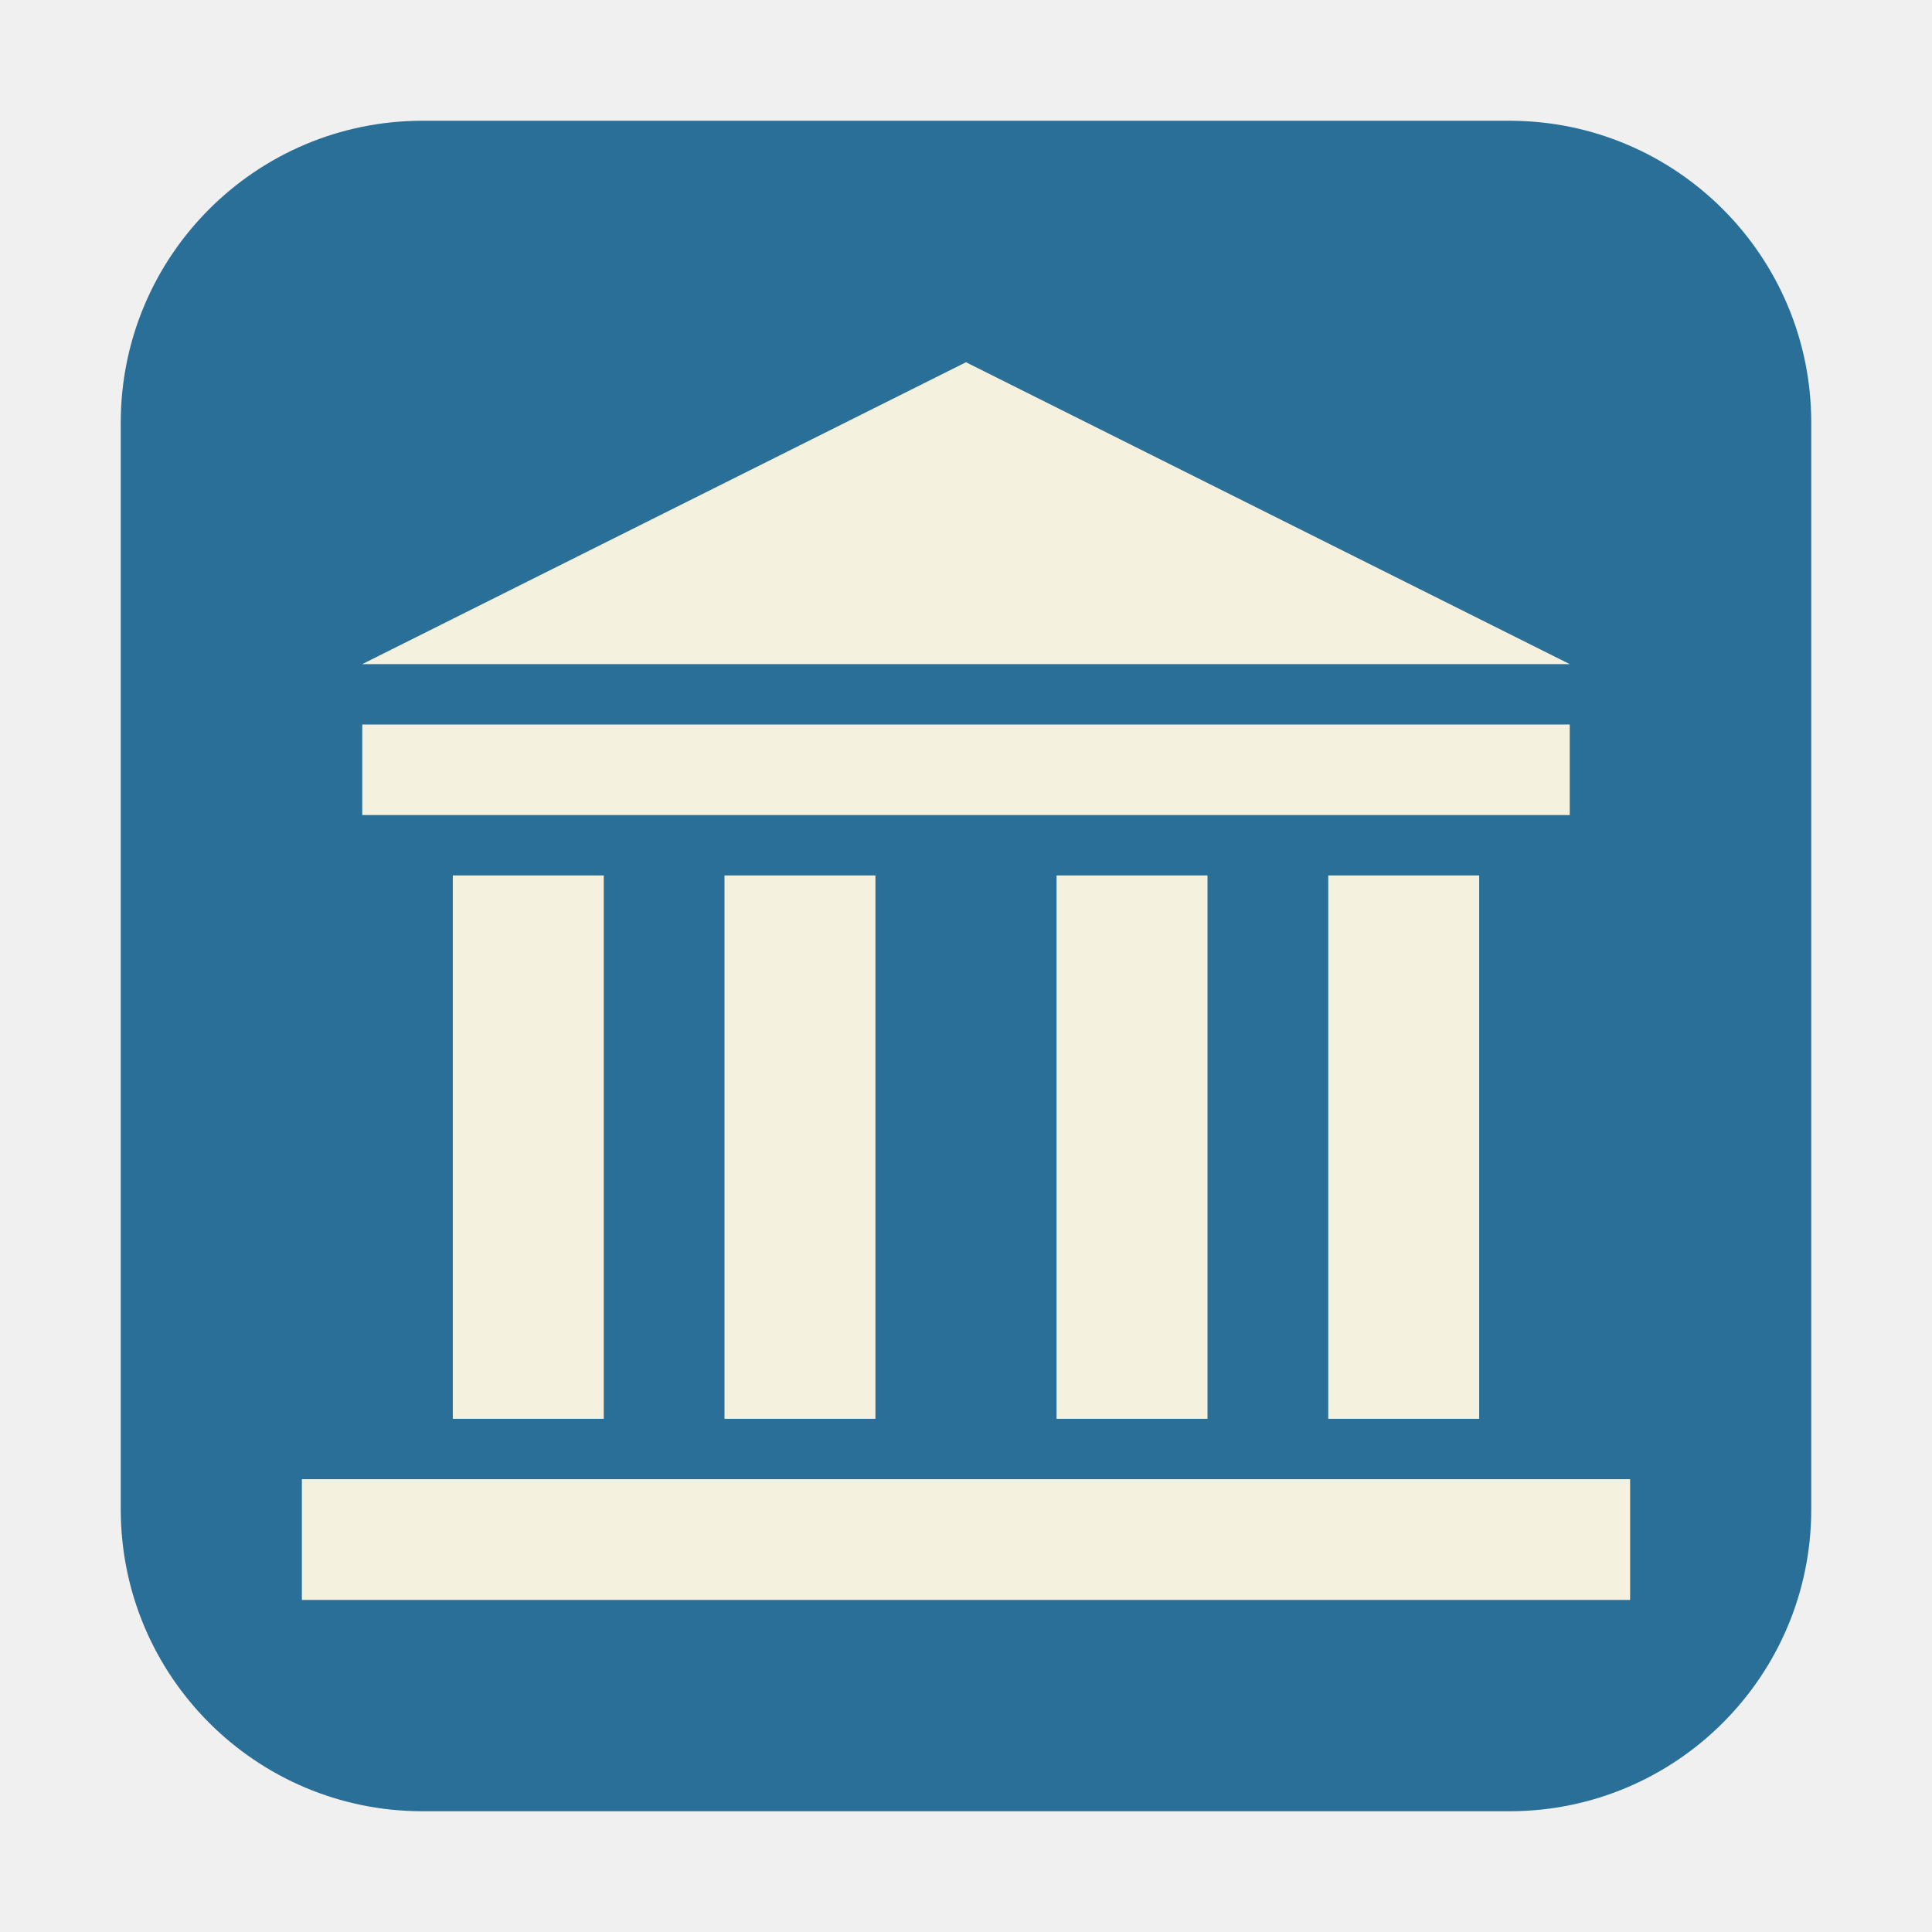
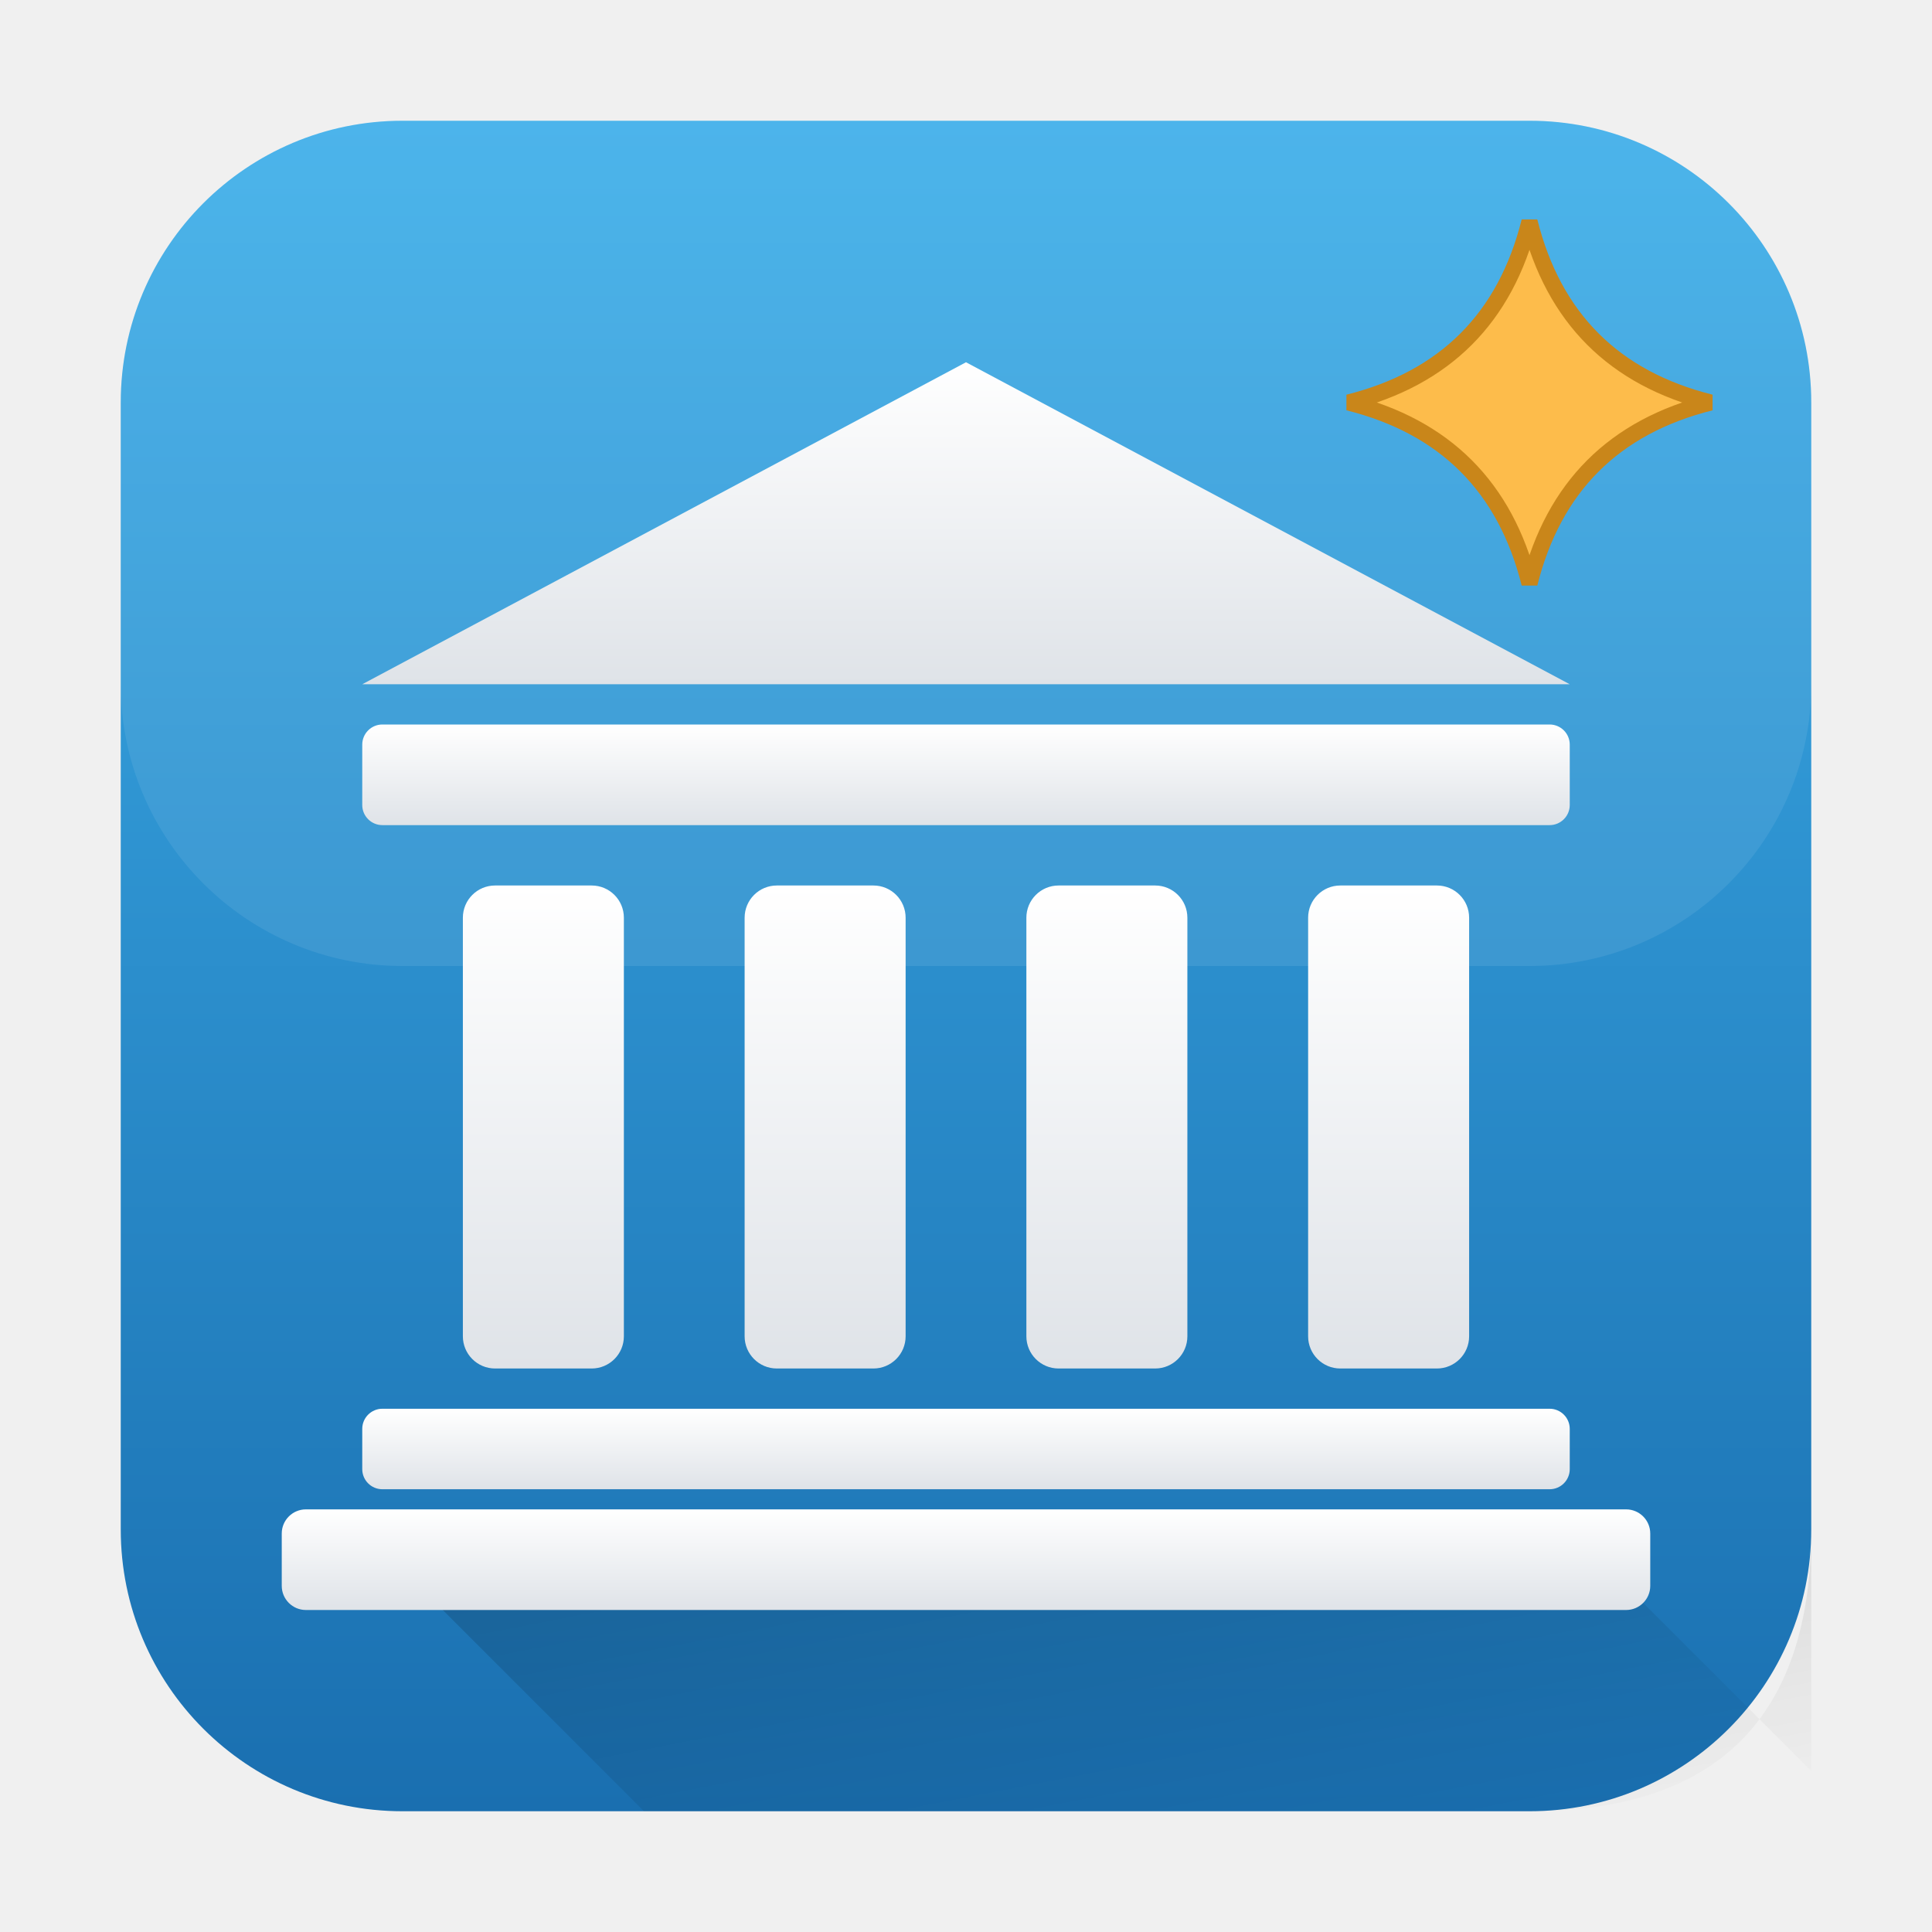
- <svg xmlns="http://www.w3.org/2000/svg" width="64" height="64" viewBox="0 0 64 64">
-   <rect x="4" y="4" width="56" height="56" rx="10" fill="#2a6f97" />
-   <path d="M32 12 L52 22 H12 Z" fill="#f4f1de" />
-   <rect x="12" y="24" width="40" height="3" fill="#f4f1de" />
-   <rect x="15" y="29" width="5" height="18" fill="#f4f1de" />
-   <rect x="24" y="29" width="5" height="18" fill="#f4f1de" />
-   <rect x="35" y="29" width="5" height="18" fill="#f4f1de" />
-   <rect x="44" y="29" width="5" height="18" fill="#f4f1de" />
-   <rect x="10" y="49" width="44" height="4" fill="#f4f1de" />
+ <svg xmlns="http://www.w3.org/2000/svg" width="48" height="48" viewBox="0 0 48 48">
+   <defs>
+     <linearGradient id="bg" x1="0" y1="0" x2="0" y2="1">
+       <stop offset="0" stop-color="#3daee9" />
+       <stop offset="1" stop-color="#1a6fb0" />
+     </linearGradient>
+     <linearGradient id="stone" x1="0" y1="0" x2="0" y2="1">
+       <stop offset="0" stop-color="#ffffff" />
+       <stop offset="1" stop-color="#dfe3e8" />
+     </linearGradient>
+     <linearGradient id="shade" x1="0" y1="0" x2="1" y2="1">
+       <stop offset="0" stop-color="#000" stop-opacity="0.18" />
+       <stop offset="1" stop-color="#000" stop-opacity="0" />
+     </linearGradient>
+   </defs>
+   <rect x="3" y="3" width="42" height="42" rx="7" fill="url(#bg)" />
+   <rect x="3" y="3" width="42" height="21" rx="7" fill="#fff" opacity="0.08" />
+   <path d="M9 38 L39 38 L45 44 L45 38 Q45 45 38 45 L16 45 Z" fill="url(#shade)" />
+   <path d="M24 9 L39 17 H9 Z" fill="url(#stone)" />
+   <rect x="9" y="18" width="30" height="2.5" rx="0.5" fill="url(#stone)" />
+   <rect x="11.5" y="22" width="4" height="12" rx="0.8" fill="url(#stone)" />
+   <rect x="18.5" y="22" width="4" height="12" rx="0.8" fill="url(#stone)" />
+   <rect x="25.5" y="22" width="4" height="12" rx="0.8" fill="url(#stone)" />
+   <rect x="32.5" y="22" width="4" height="12" rx="0.8" fill="url(#stone)" />
+   <rect x="9" y="35" width="30" height="2" rx="0.5" fill="url(#stone)" />
+   <rect x="7" y="37.5" width="34" height="2.5" rx="0.6" fill="url(#stone)" />
+   <path d="M38 5.5 Q38.9 9.1 42.5 10 Q38.9 10.9 38 14.5 Q37.1 10.9 33.5 10 Q37.1 9.1 38 5.5 Z" fill="#fdbc4b" stroke="#c9861a" stroke-width="0.4" />
</svg>
